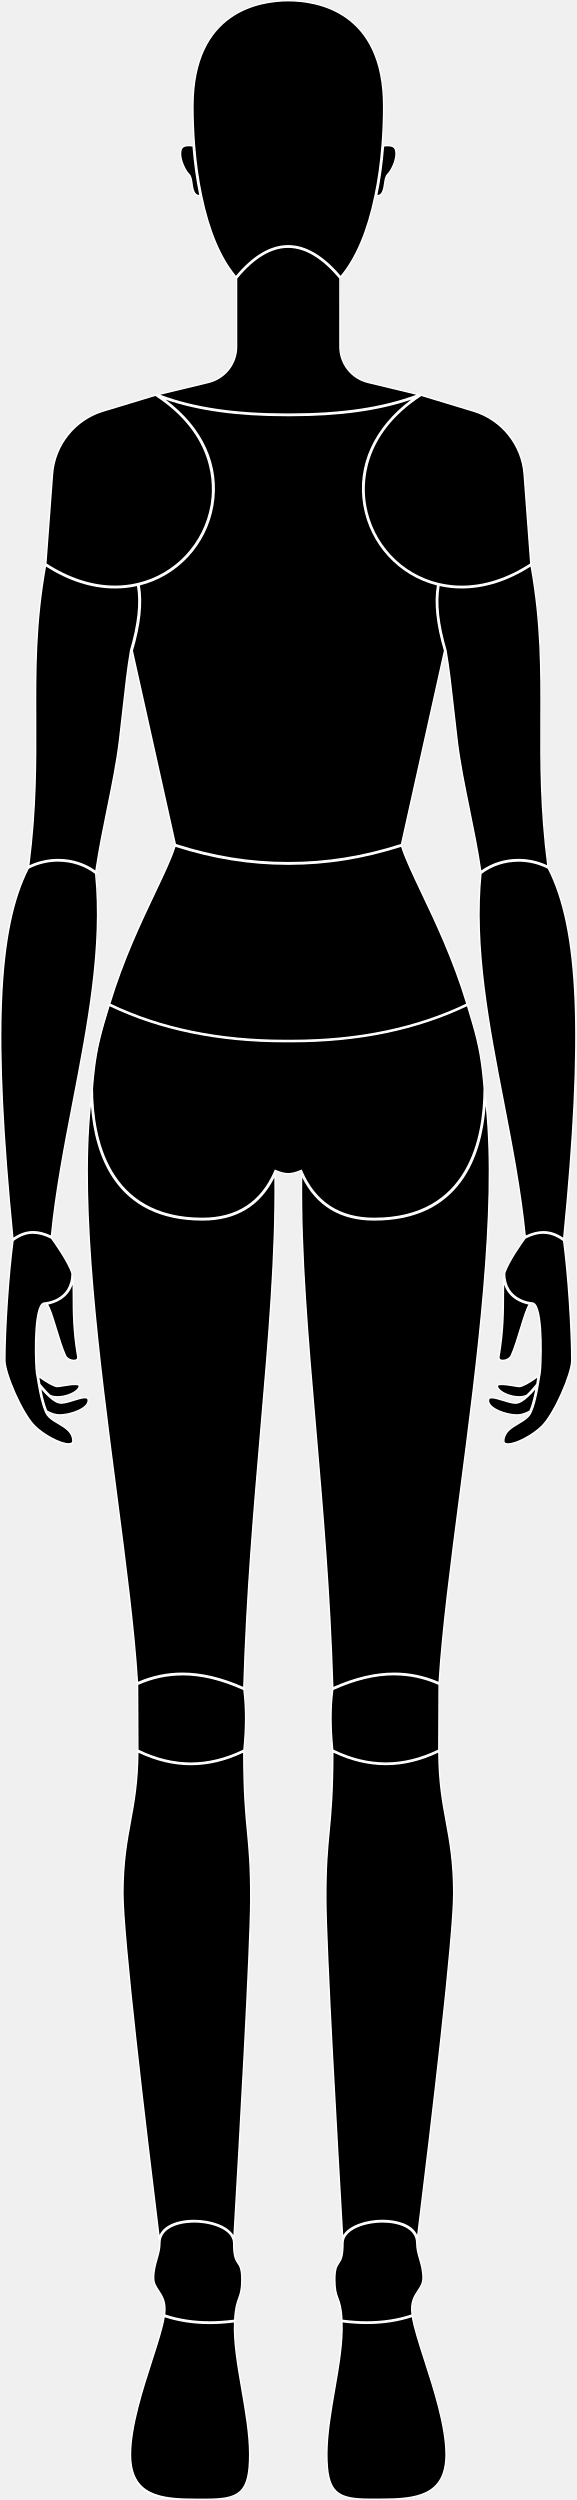
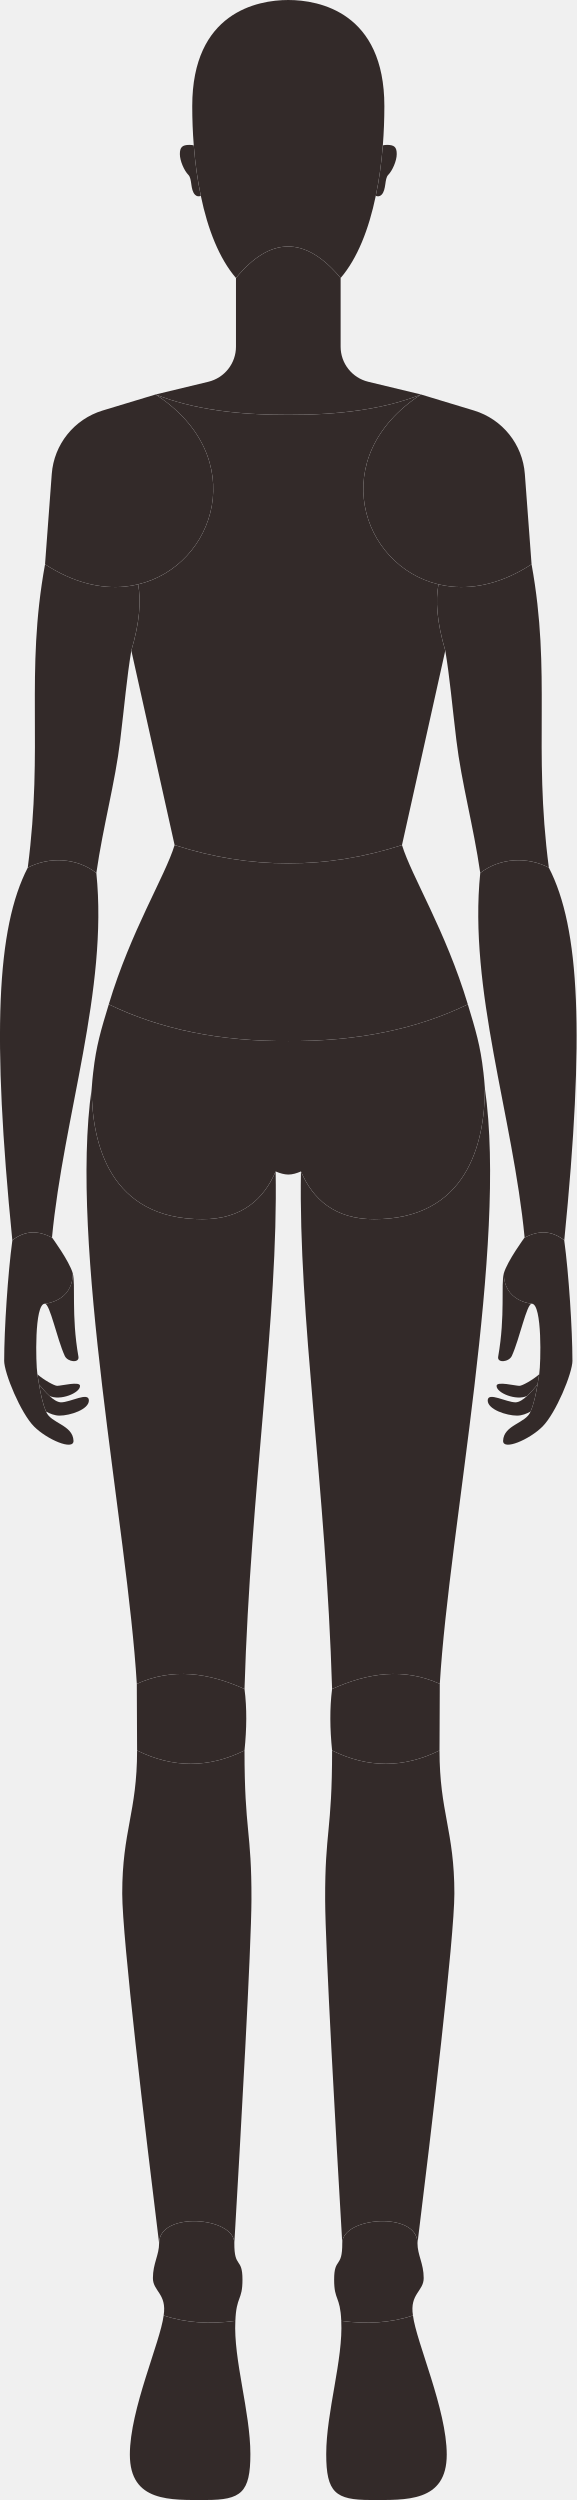
<svg xmlns="http://www.w3.org/2000/svg" id="Female_Front" data-name="Female Front" viewBox="0 0 102.05 442.42">
-   <defs>
-     <style>
-       .cls-1 {
-         fill: #fff;
-       }
-     </style>
-   </defs>
-   <g id="Bodymap_Female_Back" data-name="Bodymap Female Back">
+   <g id="Bodymap_Female_Back" data-name="Bodymap Female Back" fill="rgba(51, 42, 41, 1)">
    <g id="Leg_L" data-name="Leg L">
      <g id="Foot">
-         <path d="M34.68,442.3c-6.1,0-11.57-.6-11.57-7.91,0-4.98,2.12-11.54,3.82-16.81,1.01-3.14,1.89-5.86,2.14-7.65,2.46.82,5.17,1.24,8.05,1.24,1.42,0,2.9-.1,4.4-.3-.16,3.54.55,7.64,1.3,11.97.67,3.88,1.37,7.9,1.37,11.46,0,6.95-1.74,8-7.74,8h-1.78Z" />
-         <path class="cls-1" d="M29.17,410.09c2.44.8,5.11,1.2,7.95,1.2,1.38,0,2.81-.1,4.27-.28-.14,3.52.56,7.57,1.3,11.85.67,3.88,1.36,7.89,1.37,11.44,0,6.84-1.71,7.87-7.61,7.87h-.88s-.9,0-.9,0c-6.26,0-11.45-.59-11.45-7.78,0-4.96,2.11-11.51,3.81-16.77.99-3.06,1.85-5.73,2.12-7.52M28.96,409.76c-.58,4.71-5.98,16.62-5.98,24.63s5.96,8.03,11.7,8.03c.6,0,1.19,0,1.77,0,6.21,0,7.86-1.29,7.86-8.12,0-7.49-3.02-16.77-2.66-23.58-1.53.21-3.04.32-4.53.32-2.84,0-5.58-.4-8.16-1.28h0Z" />
+         <path d="M44.31,434.3c0,6.83-1.65,8.12-7.86,8.12s-13.47.44-13.47-8.03c0-8.01,5.4-19.92,5.98-24.63,3.93,1.34,8.26,1.57,12.69.96-.36,6.81,2.65,16.09,2.66,23.58Z" />
      </g>
      <g id="Ankle">
-         <path d="M37.12,410.92c-2.87,0-5.57-.42-8.02-1.24.32-2.23-.41-3.33-1.06-4.31-.46-.7-.87-1.3-.86-2.23,0-1.34.3-2.37.59-3.37.26-.92.51-1.78.51-2.81,0-2.77,3.26-3.76,6.05-3.76,3.45,0,7.01,1.41,7.01,3.76-.01,2.39.38,2.98.77,3.55.35.51.67,1,.67,2.92,0,1.82-.25,2.5-.54,3.3-.29.79-.62,1.68-.71,3.88-1.51.2-2.99.31-4.41.31Z" />
-         <path class="cls-1" d="M34.34,393.33h0c3.39,0,6.89,1.36,6.89,3.63-.01,2.43.39,3.04.79,3.62.34.5.65.97.65,2.85,0,1.8-.25,2.47-.53,3.25-.29.78-.61,1.67-.72,3.82-1.46.19-2.91.29-4.29.29-2.82,0-5.47-.4-7.88-1.2.29-2.21-.44-3.31-1.09-4.29-.45-.68-.84-1.27-.84-2.16,0-1.32.3-2.35.58-3.34.27-.93.52-1.8.52-2.84,0-2.68,3.19-3.63,5.92-3.63M34.33,393.08c-3.16,0-6.17,1.19-6.17,3.88,0,2.12-1.1,3.6-1.1,6.18-.02,2.33,2.51,2.78,1.9,6.62,2.57.88,5.32,1.28,8.16,1.28,1.49,0,3.01-.11,4.53-.32.18-4.46,1.26-3.55,1.26-7.29,0-4.05-1.47-1.9-1.44-6.47,0-2.44-3.66-3.88-7.14-3.88h0Z" />
+         <path d="M42.91,403.43c0,3.74-1.08,2.83-1.26,7.29-4.43.61-8.76.38-12.69-.96.61-3.84-1.92-4.29-1.9-6.62,0-2.58,1.1-4.06,1.1-6.18,0-5.67,13.31-4.66,13.31,0-.03,4.57,1.44,2.42,1.44,6.47Z" />
      </g>
      <g id="Calf">
-         <path d="M28.17,396.01c-2.45-19.89-6.41-53.22-6.41-60.92,0-5.57.67-9.22,1.32-12.75.64-3.46,1.29-7.03,1.31-12.37,3.11,1.51,6.27,2.28,9.38,2.28s6.27-.77,9.38-2.28c0,7.28.34,10.76.66,14.14.3,3.17.59,6.17.57,12.06-.03,8.76-2.05,44.01-2.97,59.82-.8-1.93-3.98-3.05-7.07-3.05-2.57,0-5.52.82-6.17,3.06Z" />
-         <path class="cls-1" d="M24.51,310.18c3.07,1.46,6.19,2.21,9.26,2.21s6.18-.74,9.25-2.21c.01,7.15.34,10.61.66,13.95.3,3.17.59,6.16.57,12.05-.03,8.68-2.01,43.35-2.95,59.36-1.08-1.72-4.06-2.71-6.97-2.71-1.71,0-3.27.34-4.39.96-.81.45-1.38,1.03-1.71,1.73-2.45-19.94-6.35-52.79-6.35-60.42,0-5.56.67-9.2,1.32-12.73.63-3.42,1.28-6.95,1.31-12.19M43.27,309.78c-3.17,1.57-6.33,2.36-9.5,2.36s-6.34-.79-9.51-2.36c0,10.92-2.63,14.21-2.63,25.32,0,7.81,4.1,42.22,6.53,61.91v-.05c0-2.7,3.01-3.88,6.17-3.88,3.48,0,7.14,1.44,7.14,3.88,1.13-19.19,3-52.27,3.03-60.78.04-12.19-1.23-12.05-1.23-26.4h0Z" />
+         <path d="M44.5,336.18c-.03,8.51-1.9,41.59-3.03,60.78,0-4.66-13.31-5.67-13.31,0v.05c-2.43-19.69-6.53-54.1-6.53-61.91,0-11.11,2.63-14.4,2.63-25.32,6.34,3.14,12.68,3.14,19.01,0,0,14.35,1.27,14.21,1.23,26.4Z" />
      </g>
      <g id="Popliteal">
-         <path d="M33.77,312.01c-3.11,0-6.27-.78-9.38-2.31,0-2.2-.01-4.56-.03-6.87,0-1.64-.02-3.25-.02-4.76,2.53-1.14,5.19-1.71,7.93-1.71,3.42,0,6.98.86,10.89,2.62.41,3.17.4,6.68,0,10.71-3.11,1.53-6.27,2.31-9.38,2.31Z" />
-         <path class="cls-1" d="M32.27,296.49h0c3.38,0,6.91.85,10.78,2.59.39,3.13.39,6.59,0,10.55-3.08,1.5-6.19,2.27-9.27,2.27s-6.18-.76-9.26-2.26c0-2.19-.01-4.53-.03-6.82,0-1.6-.02-3.18-.02-4.65,2.49-1.11,5.11-1.67,7.8-1.67M32.27,296.24c-2.69,0-5.37.54-8.05,1.75.01,3.67.05,7.98.05,11.79,3.17,1.57,6.34,2.35,9.51,2.35s6.34-.79,9.5-2.35c.39-3.83.44-7.48,0-10.88-3.66-1.66-7.33-2.67-11.01-2.66h0Z" />
+         <path d="M43.27,309.78c-6.33,3.14-12.67,3.14-19.01,0,0-3.81-.04-8.12-.05-11.79,6.34-2.88,12.73-1.96,19.06.91.44,3.4.39,7.05,0,10.88Z" />
      </g>
      <g id="Hamstring">
-         <path d="M43.15,298.71c-3.91-1.75-7.47-2.6-10.89-2.6-2.74,0-5.41.57-7.94,1.69-.57-9.31-2.11-21.1-3.73-33.57-3.15-24.19-6.7-51.52-4.46-69.98.34,8.72,3.56,21.63,19.69,21.63,6.06,0,10.37-2.69,12.83-8.01.21,13.62-1.1,28.78-2.47,44.82-1.25,14.52-2.54,29.53-3.04,46.01Z" />
-         <path class="cls-1" d="M16.1,195.75c.65,8.68,4.39,20.26,19.73,20.26,5.92,0,10.2-2.56,12.72-7.6.17,13.48-1.12,28.45-2.48,44.27-1.24,14.46-2.53,29.42-3.04,45.84-3.85-1.7-7.38-2.53-10.77-2.53-2.7,0-5.33.55-7.82,1.63-.58-9.29-2.1-21.01-3.72-33.4-3.06-23.55-6.51-50.06-4.63-68.47M16.23,192.6c-4.02,27.79,6.3,77.54,7.98,105.39,2.68-1.22,5.36-1.76,8.05-1.75,3.67,0,7.35,1.01,11.01,2.66,1.08-35.75,5.98-65.93,5.51-91.59-2.07,4.84-5.92,8.45-12.95,8.45-16.33,0-19.57-13.3-19.6-23.03v-.13h0Z" />
+         <path d="M43.27,298.9c-6.33-2.87-12.72-3.79-19.06-.91-1.68-27.85-12-77.6-7.98-105.39v.13c.03,9.73,3.27,23.03,19.6,23.03,7.03,0,10.88-3.61,12.95-8.45.47,25.66-4.43,55.84-5.51,91.59Z" />
      </g>
    </g>
    <g id="Leg_R" data-name="Leg R">
      <g id="Foot-2" data-name="Foot">
-         <path d="M65.59,442.29c-5.99,0-7.74-1.05-7.74-8,0-3.56.7-7.58,1.37-11.46.75-4.34,1.46-8.43,1.3-11.97,1.5.2,2.98.3,4.4.3,2.88,0,5.59-.42,8.05-1.24.25,1.79,1.13,4.51,2.14,7.65,1.7,5.27,3.82,11.83,3.82,16.81,0,3.4-1.19,5.62-3.62,6.78-2.19,1.04-5.12,1.13-7.95,1.13h-1.78Z" />
-         <path class="cls-1" d="M72.88,410.09c.28,1.8,1.14,4.46,2.12,7.52,1.7,5.26,3.81,11.82,3.81,16.77,0,7.2-5.18,7.78-11.45,7.78h-.9s-.88,0-.88,0c-5.9,0-7.61-1.03-7.61-7.87,0-3.55.7-7.56,1.37-11.44.74-4.28,1.44-8.33,1.3-11.85,1.46.19,2.89.28,4.27.28,2.84,0,5.52-.4,7.95-1.2M73.08,409.76c-2.57.88-5.32,1.28-8.16,1.28-1.49,0-3.01-.11-4.53-.32.36,6.81-2.65,16.09-2.66,23.58,0,6.83,1.65,8.12,7.86,8.12.58,0,1.18,0,1.77,0,5.74,0,11.7-.36,11.7-8.03s-5.4-19.92-5.98-24.63h0Z" />
+         <path d="M57.73,434.3c0,6.83,1.65,8.12,7.86,8.12s13.47.44,13.47-8.03c0-8.01-5.4-19.92-5.98-24.63-3.93,1.34-8.26,1.57-12.69.96.36,6.81-2.65,16.09-2.66,23.58Z" />
      </g>
      <g id="Ankle-2" data-name="Ankle">
-         <path d="M64.93,410.92c-1.42,0-2.91-.1-4.41-.31-.1-2.21-.42-3.1-.71-3.88-.29-.79-.54-1.48-.54-3.3,0-1.92.33-2.41.67-2.92.38-.57.78-1.15.77-3.55,0-2.35,3.57-3.76,7.01-3.76,2.79,0,6.05.98,6.05,3.76,0,1.02.25,1.89.51,2.81.29,1,.59,2.04.59,3.37,0,.92-.39,1.53-.86,2.23-.65.97-1.38,2.08-1.06,4.31-2.45.82-5.14,1.24-8.02,1.24h0Z" />
-         <path class="cls-1" d="M67.71,393.33c2.73,0,5.92.95,5.92,3.63,0,1.04.25,1.91.52,2.84.29.99.58,2.02.58,3.34,0,.88-.38,1.47-.84,2.16-.65.98-1.39,2.08-1.09,4.29-2.41.8-5.06,1.2-7.88,1.2-1.38,0-2.83-.1-4.29-.29-.1-2.15-.43-3.03-.72-3.82-.29-.78-.53-1.46-.53-3.25,0-1.89.32-2.36.65-2.85.39-.58.8-1.19.79-3.62,0-2.27,3.5-3.63,6.89-3.63M67.71,393.08c-3.48,0-7.14,1.44-7.14,3.88.03,4.57-1.44,2.42-1.44,6.47,0,3.74,1.08,2.83,1.26,7.29,1.53.21,3.04.32,4.53.32,2.84,0,5.58-.4,8.16-1.28-.61-3.84,1.92-4.29,1.9-6.62,0-2.58-1.1-4.06-1.1-6.18,0-2.7-3.01-3.88-6.17-3.88h0Z" />
+         <path d="M59.13,403.43c0,3.74,1.08,2.83,1.26,7.29,4.43.61,8.76.38,12.69-.96-.61-3.84,1.92-4.29,1.9-6.62,0-2.58-1.1-4.06-1.1-6.18,0-5.67-13.31-4.66-13.31,0,.03,4.57-1.44,2.42-1.44,6.47Z" />
      </g>
      <g id="Shin">
-         <path d="M73.88,396.01c-.64-2.24-3.6-3.06-6.17-3.06-3.09,0-6.27,1.12-7.07,3.05-.93-15.81-2.94-51.06-2.97-59.82-.02-5.89.27-8.89.57-12.06.32-3.37.65-6.86.66-14.14,3.11,1.51,6.26,2.28,9.38,2.28s6.27-.77,9.38-2.28c.02,5.34.67,8.91,1.31,12.37.65,3.53,1.32,7.19,1.32,12.75,0,7.7-3.96,41.02-6.41,60.92Z" />
-         <path class="cls-1" d="M77.54,310.18c.03,5.24.68,8.77,1.31,12.19.65,3.53,1.32,7.18,1.32,12.73,0,7.62-3.89,40.45-6.35,60.39-.92-1.94-3.68-2.67-6.11-2.67-2.91,0-5.9.99-6.97,2.71-.94-16.01-2.92-50.68-2.95-59.36-.02-5.89.27-8.88.57-12.05.32-3.35.65-6.8.66-13.95,3.07,1.46,6.18,2.21,9.25,2.21s6.19-.74,9.26-2.21M77.78,309.78c-3.17,1.57-6.34,2.36-9.51,2.36s-6.34-.79-9.5-2.36c0,14.35-1.27,14.21-1.23,26.4.03,8.51,1.9,41.59,3.03,60.78,0-2.44,3.66-3.88,7.14-3.88,3.16,0,6.17,1.19,6.17,3.88v.05c2.43-19.69,6.53-54.1,6.53-61.91,0-11.11-2.63-14.4-2.63-25.32h0Z" />
+         <path d="M57.54,336.18c.03,8.51,1.9,41.59,3.03,60.78,0-4.66,13.31-5.67,13.31,0v.05c2.43-19.69,6.53-54.1,6.53-61.91,0-11.11-2.63-14.4-2.63-25.32-6.34,3.14-12.68,3.14-19.01,0,0,14.35-1.27,14.21-1.23,26.4Z" />
      </g>
      <g id="Popliteal-2" data-name="Popliteal">
-         <path d="M68.28,312.01c-3.11,0-6.27-.78-9.38-2.31-.41-4.03-.41-7.54,0-10.71,3.91-1.77,7.48-2.62,10.89-2.62,2.73,0,5.4.58,7.93,1.71,0,1.51-.01,3.12-.02,4.76-.01,2.31-.03,4.67-.03,6.87-3.12,1.53-6.27,2.31-9.38,2.31Z" />
-         <path class="cls-1" d="M69.78,296.49c2.69,0,5.31.56,7.8,1.67,0,1.48-.01,3.05-.02,4.65-.01,2.29-.03,4.63-.03,6.82-3.08,1.5-6.19,2.26-9.26,2.26s-6.19-.76-9.27-2.27c-.4-3.96-.4-7.41,0-10.55,3.87-1.74,7.4-2.59,10.78-2.59M69.78,296.24c-3.68,0-7.35,1.01-11.01,2.66-.44,3.4-.39,7.05,0,10.88,3.16,1.57,6.33,2.35,9.5,2.35s6.34-.79,9.51-2.35c0-3.81.04-8.12.05-11.79-2.68-1.22-5.36-1.75-8.05-1.75h0Z" />
+         <path d="M58.77,309.78c6.33,3.14,12.67,3.14,19.01,0,0-3.81.04-8.12.05-11.79-6.34-2.88-12.73-1.96-19.06.91-.44,3.4-.39,7.05,0,10.88Z" />
      </g>
      <g id="Hamstring-2" data-name="Hamstring">
-         <path d="M58.89,298.71c-.5-16.49-1.79-31.5-3.04-46.02-1.38-16.03-2.68-31.19-2.47-44.82,2.46,5.31,6.78,8.01,12.83,8.01,16.13,0,19.36-12.91,19.69-21.63,2.24,18.46-1.32,45.79-4.46,69.98-1.62,12.47-3.15,24.25-3.73,33.57-2.53-1.12-5.2-1.69-7.94-1.69-3.42,0-6.98.85-10.89,2.6Z" />
-         <path class="cls-1" d="M85.95,195.75c1.89,18.41-1.56,44.92-4.63,68.47-1.61,12.4-3.14,24.11-3.72,33.4-2.5-1.08-5.13-1.63-7.82-1.63-3.39,0-6.91.83-10.77,2.53-.51-16.42-1.79-31.37-3.04-45.84-1.36-15.82-2.65-30.79-2.48-44.27,2.52,5.04,6.79,7.6,12.72,7.6,15.34,0,19.08-11.59,19.73-20.26M85.81,192.6v.13c-.03,9.73-3.27,23.03-19.6,23.03-7.03,0-10.88-3.61-12.95-8.45-.47,25.66,4.43,55.84,5.51,91.59,3.66-1.66,7.33-2.66,11.01-2.66,2.69,0,5.37.54,8.05,1.75,1.68-27.85,12-77.6,7.98-105.39h0Z" />
+         <path d="M58.77,298.9c6.33-2.87,12.72-3.79,19.06-.91,1.68-27.85,12-77.6,7.98-105.39v.13c-.03,9.73-3.27,23.03-19.6,23.03-7.03,0-10.88-3.61-12.95-8.45-.47,25.66,4.43,55.84,5.51,91.59Z" />
      </g>
    </g>
    <g id="Butt">
-       <path d="M66.21,215.64c-6.14,0-10.46-2.82-12.83-8.37l-.05-.11-.11.05c-.83.35-1.55.53-2.19.54-.64,0-1.36-.19-2.19-.54l-.11-.05-.05.11c-2.38,5.56-6.69,8.37-12.83,8.37-16.88,0-19.45-14.35-19.47-22.91v-.13c.07-1.01.16-1.94.26-2.81.52-4.65,1.35-7.38,2.71-11.88,8.87,4.27,19.31,6.44,31.04,6.44h1.29c11.73,0,22.18-2.17,31.05-6.44,1.36,4.5,2.19,7.23,2.7,11.82.11.93.2,1.86.27,2.88v.12c-.03,8.55-2.59,22.9-19.47,22.9Z" />
-       <path class="cls-1" d="M82.64,178.09c1.34,4.41,2.15,7.12,2.66,11.66v.04s0,0,0,0c0,0,0,0,0,0,.11.96.2,1.88.26,2.79v.13c-.03,8.51-2.57,22.78-19.35,22.78-6.09,0-10.37-2.79-12.72-8.3l-.1-.23-.23.1c-.82.35-1.52.52-2.14.53-.63,0-1.33-.18-2.15-.53l-.23-.1-.1.23c-2.35,5.51-6.63,8.3-12.72,8.3-16.78,0-19.32-14.27-19.35-22.78v-.11c.06-.92.15-1.83.26-2.81h0s0-.06,0-.06c.51-4.53,1.32-7.25,2.66-11.66,8.86,4.24,19.27,6.39,30.97,6.39h.65s.65,0,.65,0c11.69,0,22.11-2.15,30.97-6.39M82.79,177.74c-8.93,4.33-19.29,6.49-31.12,6.49-.22,0-.43,0-.65,0-.22,0-.43,0-.65,0-11.83,0-22.2-2.16-31.12-6.49-1.38,4.55-2.23,7.33-2.75,11.98-.01.02-.01.04-.01.06-.1.87-.19,1.8-.26,2.82v.13c.03,9.73,3.27,23.03,19.6,23.03,7.03,0,10.88-3.61,12.95-8.45.75.32,1.51.54,2.24.55.73,0,1.49-.23,2.24-.55,2.07,4.84,5.92,8.45,12.95,8.45,16.33,0,19.57-13.3,19.6-23.03v-.13c-.07-1.02-.16-1.95-.26-2.82,0-.02,0-.04-.01-.06-.52-4.65-1.37-7.43-2.75-11.98h0Z" />
+       <path d="M85.55,189.78s0-.04-.01-.06c-.52-4.65-1.37-7.43-2.75-11.98-9.09,4.41-19.67,6.57-31.77,6.49-12.1.08-22.68-2.08-31.77-6.49-1.38,4.55-2.23,7.33-2.75,11.98-.01.02-.01.04-.01.06-.1.87-.19,1.8-.26,2.82v.13c.03,9.73,3.27,23.03,19.6,23.03,7.03,0,10.88-3.61,12.95-8.45.75.32,1.51.54,2.24.55.73,0,1.49-.23,2.24-.55,2.07,4.84,5.92,8.45,12.95,8.45,16.33,0,19.57-13.3,19.6-23.03v-.13c-.07-1.02-.16-1.95-.26-2.82Z" />
    </g>
    <g id="Back_Lower" data-name="Back Lower">
-       <path d="M50.38,184.11c-11.71,0-22.13-2.17-30.98-6.44,2.37-7.86,5.5-14.43,8.01-19.71,1.55-3.26,2.89-6.08,3.57-8.25,6.72,2.16,13.25,3.21,19.95,3.21h.18c6.7,0,13.23-1.05,19.95-3.21.68,2.17,2.02,4.99,3.57,8.25,2.51,5.28,5.63,11.84,8.01,19.71-8.84,4.27-19.26,6.43-30.97,6.43h-1.3Z" />
-       <path class="cls-1" d="M70.98,149.87c.69,2.16,2.02,4.94,3.54,8.15,2.5,5.25,5.6,11.77,7.97,19.6-8.8,4.23-19.17,6.38-30.82,6.38h-.65s-.65,0-.65,0c-11.65,0-22.02-2.15-30.82-6.38,2.37-7.82,5.48-14.34,7.97-19.6,1.52-3.2,2.85-5.98,3.54-8.15,6.69,2.14,13.19,3.18,19.86,3.18h.09s.09,0,.09,0c6.67,0,13.17-1.04,19.86-3.18M71.14,149.55c-6.69,2.16-13.31,3.24-20.03,3.24-.03,0-.06,0-.09,0-.03,0-.06,0-.09,0-6.72,0-13.34-1.08-20.03-3.24-1.7,5.56-7.73,15.15-11.65,28.18h0c8.93,4.34,19.29,6.5,31.12,6.5.22,0,.43,0,.65,0,.22,0,.43,0,.65,0,11.83,0,22.2-2.16,31.12-6.49h0c-3.92-13.04-9.95-22.63-11.65-28.19h0Z" />
+       <path d="M71.14,149.55c-6.72,2.17-13.37,3.25-20.12,3.24-6.75.01-13.4-1.07-20.12-3.24-1.7,5.56-7.73,15.15-11.65,28.18h0c9.09,4.42,19.67,6.58,31.77,6.5,12.1.08,22.68-2.08,31.77-6.49h0c-3.92-13.04-9.95-22.63-11.65-28.19Z" />
    </g>
    <g id="Back_Upper" data-name="Back Upper">
-       <path d="M51.02,152.67c-6.78,0-13.3-1.05-20.01-3.21l-7.64-34.35c1.38-4.6,1.79-8.52,1.22-11.6,6.73-1.65,11.84-7.15,13.03-14.04,1.26-7.26-2.05-14.19-9.11-19.15,5.91,2.17,13.16,3.22,22.12,3.22h.77c8.96,0,16.22-1.05,22.13-3.22-7.06,4.96-10.37,11.89-9.11,19.15,1.2,6.89,6.3,12.39,13.03,14.04-.57,3.08-.16,7,1.22,11.66l-7.65,34.29c-6.71,2.16-13.23,3.21-19.92,3.21h-.09Z" />
-       <path class="cls-1" d="M29.29,70.72c5.77,1.98,12.78,2.94,21.35,2.94h.39s.39,0,.39,0c8.57,0,15.58-.96,21.35-2.94-6.61,4.95-9.68,11.7-8.46,18.77,1.2,6.9,6.29,12.41,13.01,14.11-.54,3.07-.12,6.95,1.23,11.54l-7.61,34.22c-6.68,2.14-13.16,3.18-19.81,3.18h-.09s-.09,0-.09,0c-6.65,0-13.14-1.04-19.81-3.18l-7.61-34.22c1.36-4.6,1.77-8.48,1.23-11.54,6.72-1.69,11.81-7.21,13.01-14.11,1.23-7.07-1.84-13.82-8.46-18.77M74.5,69.81c-6.52,2.6-14.39,3.6-23.09,3.6-.13,0-.26,0-.39,0-.13,0-.26,0-.39,0-8.71,0-16.57-1-23.09-3.6,16.93,11.02,10.61,30.34-3.1,33.6.55,2.83.3,6.66-1.2,11.72l7.66,34.42c6.69,2.16,13.31,3.24,20.03,3.24.03,0,.06,0,.09,0,.03,0,.06,0,.09,0,6.72,0,13.34-1.08,20.03-3.24l7.66-34.42c-1.5-5.06-1.75-8.89-1.2-11.72-13.71-3.26-20.03-22.58-3.1-33.6h0Z" />
+       <path d="M77.6,103.41c-13.71-3.26-20.03-22.58-3.1-33.6-6.62,2.64-14.62,3.63-23.48,3.6-8.86.03-16.86-.96-23.48-3.6,16.93,11.02,10.61,30.34-3.1,33.6.55,2.83.3,6.66-1.2,11.72l7.66,34.42c6.72,2.17,13.37,3.25,20.12,3.24,6.75.01,13.4-1.07,20.12-3.24l7.66-34.42c-1.5-5.06-1.75-8.89-1.2-11.72Z" />
    </g>
    <g id="Arm_L" data-name="Arm L">
      <g id="Arm_Lower" data-name="Arm Lower">
-         <path d="M99.76,219.25c-1.18-.86-2.36-1.28-3.6-1.28-1,0-2.06.28-3.21.84-.77-7.88-2.34-16.02-3.86-23.89-2.61-13.49-5.3-27.44-3.98-40.42,1.79-1.35,4.16-2.14,6.62-2.14,1.87,0,3.72.45,5.34,1.3,5.45,10.61,6.25,29.63,2.68,65.59Z" />
-         <path class="cls-1" d="M91.73,152.49h0c1.82,0,3.63.43,5.21,1.25,5.45,10.63,6.24,29.58,2.71,65.29-1.14-.79-2.29-1.17-3.49-1.17-.98,0-2,.26-3.11.78-.77-7.83-2.33-15.91-3.84-23.72-2.6-13.45-5.28-27.35-3.98-40.28,1.8-1.38,4.11-2.14,6.5-2.14M91.73,152.24c-2.39,0-4.79.73-6.74,2.25-2.11,20.62,5.8,43.06,7.85,64.52,1.14-.58,2.23-.91,3.32-.91,1.22,0,2.44.42,3.7,1.38,3.6-36.23,2.79-55.24-2.73-65.93-1.65-.87-3.52-1.31-5.4-1.31h0Z" />
+         <path d="M99.86,219.48c-2.38-1.82-4.61-1.7-7.02-.47-2.05-21.46-9.96-43.9-7.85-64.52,3.48-2.72,8.38-2.91,12.14-.94,5.52,10.69,6.33,29.7,2.73,65.93Z" />
      </g>
      <g id="Hand">
-         <g>
-           <path d="M91.5,250.4c-1.78,0-5.07-1.05-5.07-2.56,0-.36.18-.51.59-.51.49,0,1.2.22,1.96.45.81.25,1.64.51,2.28.51.61-.03,1.32-.42,2.11-1.17.17-.15.34-.31.5-.48l.12-.12c.08-.09.16-.17.24-.26l.07-.08c.06-.06.11-.12.16-.19.16-.18.32-.36.47-.54-.05.26-.1.52-.15.78-.04.24-.1.48-.15.72l-.06.26-.12.48c-.07.31-.16.62-.25.9-.04.15-.09.29-.14.42-.09.27-.19.52-.29.74-.79.41-1.58.65-2.28.65Z" />
-           <path class="cls-1" d="M94.72,245.89c-.02.11-.04.21-.06.32-.04.23-.1.47-.15.7l-.06.26-.12.49c-.08.34-.18.67-.25.9-.04.14-.09.28-.14.42-.07.21-.15.42-.25.65-.8.43-1.54.65-2.19.65-1.91,0-4.94-1.11-4.94-2.43,0-.25.07-.38.47-.38.47,0,1.21.23,1.92.45.82.25,1.66.52,2.32.52h0c.64-.03,1.37-.44,2.17-1.2.18-.16.35-.32.52-.5l.12-.12c.08-.09.16-.17.24-.26l.07-.08c.06-.06.11-.12.15-.18.06-.06.11-.13.17-.19M95.13,245.01c-.23.27-.48.58-.77.9-.07.09-.15.17-.23.26-.11.13-.23.25-.35.38-.16.17-.33.33-.5.48-.65.62-1.37,1.11-2.02,1.14-1.19,0-3.17-.96-4.23-.96-.44,0-.72.17-.72.63,0,1.6,3.35,2.68,5.19,2.68.87,0,1.72-.35,2.39-.72.1-.23.2-.48.29-.75.05-.14.1-.28.14-.43.09-.29.18-.6.25-.91.04-.16.08-.32.12-.48.07-.32.15-.65.21-.98.08-.42.16-.84.23-1.24h0Z" />
-         </g>
-         <g>
-           <path d="M91.84,247.2c-1.28,0-2.82-.56-3.51-1.28-.22-.23-.33-.46-.32-.66,0-.23.48-.26.76-.26.61,0,1.44.13,2.11.24.47.08.84.14,1.04.14.53,0,2.2-.94,3.32-1.85l-.14.84c-.02.14-.04.28-.07.43l-.03.21-.19.2c-.17.2-.35.42-.55.64-.05.07-.1.12-.15.18l-.08.08c-.07.09-.15.17-.23.25l-.12.13-.19.19c-.1.1-.2.19-.3.28-.35.17-.82.26-1.36.26Z" />
-           <path class="cls-1" d="M95.07,243.82c-.03.17-.06.35-.09.53-.02.14-.04.27-.07.43v.1s-.02.03-.02.03l-.17.2c-.17.2-.35.42-.56.66-.04.06-.09.11-.14.16l-.08.09c-.07.08-.15.16-.22.24l-.11.11c-.07.07-.14.13-.2.2-.09.09-.17.17-.26.25-.36.17-.8.25-1.3.25-1.25,0-2.75-.54-3.42-1.24-.14-.14-.3-.36-.29-.58,0-.03.11-.13.64-.13.6,0,1.42.13,2.09.24.48.08.85.14,1.06.14.51,0,2.02-.83,3.15-1.68M95.42,243.21c-1.14,1-3.01,2.04-3.5,2.04s-2.11-.38-3.15-.38c-.52,0-.89.09-.89.38-.04.97,2.11,2.07,3.96,2.07.52,0,1.02-.09,1.44-.29.17-.15.33-.32.5-.48.12-.13.24-.25.35-.38.08-.09.16-.17.23-.26.29-.32.54-.63.77-.9.01-.07.02-.13.03-.2.03-.15.05-.29.07-.43.07-.41.13-.81.19-1.17h0Z" />
-         </g>
+         <path d="M95.13,245.01c-.07.4-.15.82-.23,1.24-.06.33-.14.66-.21.98-.04.16-.08.32-.12.48-.07.31-.16.62-.25.91-.04.15-.09.29-.14.43-.09.27-.19.52-.29.75-.67.37-1.52.72-2.39.72-1.84,0-5.19-1.08-5.19-2.68s3.26.33,4.95.33c.65-.03,1.37-.52,2.02-1.14.17-.15.34-.31.5-.48.12-.13.24-.25.35-.38.08-.09.16-.17.23-.26.29-.32.54-.63.77-.9Z" />
+         <path d="M95.42,243.21c-.06.36-.12.76-.19,1.17-.02.14-.04.28-.07.43-.01.07-.02.13-.03.2-.23.27-.48.58-.77.9-.07.09-.15.17-.23.26-.11.13-.23.25-.35.38-.17.16-.33.33-.5.48-1.9.92-5.45-.53-5.4-1.78,0-.85,3.33,0,4.04,0,.49,0,2.36-1.04,3.5-2.04Z" />
        <g id="Thumb">
-           <path d="M88.97,240.76c-.27,0-.48-.08-.6-.21-.09-.11-.12-.25-.09-.44.78-4.45.79-8.2.79-10.94,0-1.11,0-2.03.05-2.74.54,3.37,3.58,4.18,4.62,4.36-.47.52-.94,2.04-1.65,4.35-.52,1.72-1.06,3.49-1.64,4.76-.25.56-.96.86-1.5.86Z" />
-           <path class="cls-1" d="M89.22,227.32c.83,2.55,3.21,3.32,4.31,3.55-.41.61-.84,1.93-1.54,4.23-.52,1.71-1.06,3.49-1.63,4.74-.22.49-.88.79-1.38.79-.23,0-.41-.06-.5-.17-.07-.08-.09-.19-.06-.33.78-4.46.79-8.22.79-10.96,0-.68,0-1.3.02-1.85M89.17,225.34c-.55,1.88.28,7.41-1.01,14.75-.1.55.3.79.81.79.6,0,1.34-.34,1.61-.93,1.39-3.05,2.62-9.24,3.53-9.24,0,0-4.94-.34-4.94-5.37h0Z" />
+           <path d="M94.11,230.71c-.91,0-2.14,6.19-3.53,9.24-.5,1.1-2.63,1.33-2.42.14,1.29-7.34.46-12.87,1.01-14.75,0,5.03,4.94,5.37,4.94,5.37Z" />
        </g>
        <g id="Hand-2" data-name="Hand">
-           <path d="M89.9,255.54c-.75,0-.75-.41-.75-.55.05-1.56,1.33-2.31,2.56-3.05,1-.59,1.93-1.15,2.29-2.1.1-.23.2-.48.29-.75.05-.14.1-.28.14-.44.09-.29.18-.6.25-.92l.12-.48.06-.26c.05-.24.11-.48.15-.73.08-.42.16-.84.23-1.24l.03-.2c.03-.15.05-.29.07-.43,0,0,.21-1.3.22-1.34.2-1.27.56-10.47-.91-12.18-.17-.19-.35-.29-.56-.29-.19-.01-4.81-.39-4.81-5.25.61-2.11,3.62-6.21,3.65-6.26,1.14-.57,2.21-.86,3.22-.86,1.24,0,2.43.44,3.62,1.36.72,5.56,1.4,15.5,1.4,21.17,0,2.3-3.04,9.39-5.26,11.61-1.63,1.63-4.56,3.18-6.02,3.18Z" />
-           <path class="cls-1" d="M96.16,218.1v.25c1.19,0,2.32.42,3.47,1.27.77,5.66,1.43,15.49,1.43,21.13,0,2.28-3.02,9.32-5.23,11.52-1.62,1.62-4.5,3.14-5.93,3.14-.62,0-.62-.29-.62-.42.05-1.49,1.24-2.2,2.5-2.95.97-.58,1.97-1.17,2.34-2.15.12-.27.22-.52.3-.77.05-.15.1-.29.14-.44.07-.23.18-.58.25-.92l.12-.49.06-.27c.05-.24.11-.48.15-.72.08-.42.16-.84.23-1.25v-.1s.03-.09.03-.09c.03-.15.05-.3.07-.44.04-.23.08-.47.11-.69l.07-.4.03-.03v-.1s0-.09.02-.13c.2-1.27.55-10.54-.93-12.27-.19-.22-.41-.33-.63-.33,0,0,0,0,0,0-.19-.01-4.68-.39-4.71-5.09.59-2.01,3.25-5.71,3.59-6.17,1.15-.58,2.18-.86,3.15-.86v-.25M96.16,218.1c-1.09,0-2.19.33-3.32.91,0,0-3.04,4.14-3.67,6.33,0,5.03,4.94,5.37,4.94,5.37,1.9,0,1.59,10.7,1.34,12.32-.01.05-.02.11-.02.17h0c-.06.37-.12.77-.19,1.18-.02.14-.04.28-.07.43-.01.07-.02.13-.03.2-.07.4-.15.82-.23,1.24-.06.33-.14.66-.21.98-.04.16-.08.32-.12.48-.07.31-.16.62-.25.91-.04.15-.09.29-.14.43-.09.27-.19.52-.29.75-.79,2.1-4.76,2.32-4.86,5.19,0,.47.34.68.87.68,1.46,0,4.4-1.51,6.11-3.22,2.33-2.33,5.3-9.42,5.3-11.7,0-5.38-.65-15.42-1.45-21.27-1.26-.96-2.48-1.38-3.7-1.38h0Z" />
+           <path d="M101.31,240.75c0,2.28-2.97,9.37-5.3,11.7s-6.98,4.3-6.98,2.54c.1-2.87,4.07-3.09,4.86-5.19.1-.23.2-.48.29-.75.05-.14.1-.28.14-.43.09-.29.18-.6.25-.91.04-.16.08-.32.12-.48.07-.32.15-.65.21-.98.08-.42.16-.84.23-1.24.01-.07.02-.13.03-.2.03-.15.05-.29.07-.43.07-.41.13-.81.19-1.17h0c0-.07.01-.13.02-.18.25-1.62.56-12.32-1.34-12.32,0,0-4.94-.34-4.94-5.37.63-2.19,3.67-6.33,3.67-6.33,2.41-1.23,4.64-1.35,7.02.47.8,5.85,1.45,15.89,1.45,21.27Z" />
        </g>
      </g>
      <g id="Arm_Upper" data-name="Arm Upper">
-         <path d="M85.09,154.26c-.57-3.87-1.32-7.57-2.05-11.16-.85-4.19-1.66-8.14-2.14-12.15-.25-2.06-.46-3.97-.66-5.77-.41-3.69-.76-6.88-1.3-10.08-1.37-4.63-1.78-8.51-1.22-11.55.71.17,1.44.29,2.17.36.6.06,1.22.09,1.83.09,4.08,0,8.21-1.33,12.28-3.95,1.83,10.15,1.79,18.45,1.76,27.23-.03,7.85-.06,15.97,1.24,26.03-1.61-.8-3.42-1.22-5.25-1.22-2.44,0-4.79.76-6.65,2.15Z" />
-         <path class="cls-1" d="M93.89,100.27c1.79,10.06,1.76,18.3,1.72,27.03-.03,7.8-.06,15.86,1.21,25.82-1.57-.74-3.32-1.13-5.09-1.13-2.39,0-4.7.73-6.55,2.05-.56-3.79-1.31-7.43-2.03-10.96-.85-4.18-1.66-8.13-2.14-12.14-.25-2.07-.46-3.97-.66-5.78-.41-3.69-.76-6.88-1.31-10.1-1.34-4.53-1.76-8.35-1.24-11.35.67.15,1.36.26,2.06.34.61.06,1.23.09,1.84.09,4.05,0,8.15-1.3,12.19-3.87M94.07,99.86c-4.33,2.82-8.54,4.03-12.37,4.03-.62,0-1.22-.03-1.82-.09-.78-.08-1.54-.21-2.28-.39-.55,2.83-.3,6.66,1.2,11.72.8,4.76,1.2,9.58,1.96,15.84.91,7.58,3.02,15.14,4.23,23.52,1.95-1.52,4.35-2.25,6.74-2.25,1.88,0,3.75.45,5.4,1.31-2.81-21.5.47-34.26-3.06-53.69h0Z" />
+         <path d="M78.8,115.13c.8,4.76,1.2,9.58,1.96,15.84.91,7.58,3.02,15.14,4.23,23.52,3.48-2.72,8.38-2.91,12.14-.94-2.81-21.5.47-34.26-3.06-53.69-5.03,3.28-9.9,4.38-14.19,3.94-.78-.08-1.54-.21-2.28-.39-.55,2.83-.3,6.66,1.2,11.72Z" />
      </g>
      <g id="Shoulder">
-         <path d="M81.7,103.77c-.6,0-1.21-.03-1.81-.09-.77-.08-1.53-.21-2.26-.39-6.69-1.59-11.77-7.03-12.96-13.86-1.29-7.45,2.3-14.54,9.85-19.48l9.32,2.82c4.95,1.5,8.53,5.97,8.91,11.12.07.9,1.08,14.64,1.18,15.91-4.06,2.64-8.18,3.97-12.24,3.97,0,0,0,0,0,0Z" />
-         <path class="cls-1" d="M74.54,70.08l9.27,2.81c4.9,1.49,8.44,5.91,8.82,11.01.06.88,1.05,14.17,1.18,15.83-4.02,2.6-8.09,3.91-12.11,3.91-.6,0-1.2-.03-1.79-.09-.76-.08-1.52-.21-2.25-.38-6.64-1.58-11.69-6.98-12.86-13.76-.61-3.5-.86-12.36,9.75-19.32M74.5,69.81c-16.93,11.02-10.61,30.34,3.1,33.6.74.18,1.5.31,2.28.39.6.06,1.2.09,1.82.09,3.83,0,8.04-1.21,12.37-4.03-.05-.58-1.11-14.88-1.19-15.98-.39-5.24-3.97-9.7-9-11.23l-9.38-2.84h0Z" />
+         <path d="M77.6,103.41c.74.18,1.5.31,2.28.39,4.29.44,9.16-.66,14.19-3.94-.05-.58-1.11-14.88-1.19-15.98-.39-5.24-3.97-9.7-9-11.23l-9.38-2.84c-16.93,11.02-10.61,30.34,3.1,33.6Z" />
      </g>
    </g>
    <g id="Arm_R" data-name="Arm R">
      <g id="Hand-3" data-name="Hand">
-         <g>
-           <path d="M10.54,250.4c-.7,0-1.48-.24-2.33-.7-.04-.17-.14-.41-.23-.68-.05-.14-.1-.28-.14-.42-.09-.29-.18-.6-.25-.91l-.12-.48-.06-.25c-.05-.24-.11-.48-.15-.72-.05-.26-.1-.52-.15-.78.15.17.3.36.47.54.04.06.1.12.16.18l.07.08c.07.09.15.17.24.26l.12.12c.16.17.34.34.51.49.78.75,1.49,1.14,2.1,1.17h0c.64,0,1.47-.26,2.28-.51.75-.23,1.46-.45,1.96-.45.42,0,.59.15.59.51,0,1.5-3.29,2.56-5.06,2.56Z" />
-           <path class="cls-1" d="M7.33,245.89c.05.06.1.12.16.18.05.07.11.13.17.19l.07.08c.08.09.16.18.24.27l.12.12c.17.18.34.34.51.49.81.77,1.54,1.18,2.19,1.21.65,0,1.5-.26,2.31-.52.71-.22,1.44-.45,1.92-.45.39,0,.47.14.47.38,0,1.32-3.03,2.43-4.94,2.43-.66,0-1.4-.22-2.19-.65-.1-.23-.18-.44-.25-.66-.05-.13-.1-.27-.14-.42-.07-.22-.17-.56-.25-.9l-.12-.47-.06-.27c-.05-.23-.11-.47-.15-.7-.02-.11-.04-.21-.06-.32M6.91,245.01c.07.4.15.82.23,1.24.06.33.14.66.21.98.04.16.08.32.12.48.07.31.16.62.25.91.04.15.09.29.14.43.09.27.19.52.29.75.67.37,1.52.72,2.39.72,1.84,0,5.19-1.08,5.19-2.68,0-.47-.28-.63-.72-.63-1.06,0-3.04.96-4.23.96-.65-.03-1.37-.52-2.02-1.14-.17-.15-.34-.31-.5-.48-.12-.13-.24-.25-.35-.38-.08-.09-.16-.17-.23-.26-.29-.32-.54-.63-.77-.9h0Z" />
-         </g>
-         <g>
-           <path d="M10.21,247.2c-.54,0-1.01-.09-1.39-.28-.07-.07-.47-.46-.47-.46l-.11-.12c-.08-.08-.16-.16-.23-.25l-.08-.08c-.05-.06-.1-.11-.15-.17-.21-.23-.39-.44-.55-.64l-.22-.26v-.04s0-.1,0-.1c-.03-.15-.05-.28-.07-.42l-.14-.84c1.12.91,2.8,1.85,3.32,1.85.2,0,.57-.06,1.04-.14.67-.11,1.5-.24,2.11-.24.29,0,.76.03.76.25,0,.21-.1.44-.32.67-.69.72-2.23,1.28-3.51,1.28Z" />
-           <path class="cls-1" d="M6.97,243.82c1.13.86,2.64,1.68,3.15,1.68.21,0,.59-.06,1.06-.14.66-.11,1.49-.24,2.09-.24.53,0,.64.1.64.14,0,.21-.15.43-.29.57-.67.7-2.17,1.24-3.42,1.24-.51,0-.94-.08-1.3-.25-.09-.08-.18-.17-.26-.25-.07-.07-.14-.13-.19-.19l-.12-.13c-.08-.08-.15-.16-.23-.25l-.08-.09c-.05-.05-.1-.1-.15-.17-.2-.22-.38-.44-.55-.64l-.17-.2v-.03s-.02-.11-.02-.11c-.03-.15-.05-.28-.07-.42-.03-.18-.06-.35-.09-.52M6.62,243.21c.06.36.12.76.19,1.17.02.14.04.28.07.43.01.07.02.13.03.2.23.27.48.58.77.9.07.09.15.17.23.26.11.13.23.25.35.38.17.16.33.33.5.48.42.2.92.29,1.44.29,1.85,0,4-1.1,3.96-2.07,0-.28-.37-.38-.89-.38-1.04,0-2.68.38-3.15.38s-2.36-1.04-3.5-2.04h0Z" />
-         </g>
+         <path d="M6.91,245.01c.07.4.15.82.23,1.24.06.33.14.66.21.98.04.16.08.32.12.48.07.31.16.62.25.91.04.15.09.29.14.43.09.27.19.52.29.75.67.37,1.52.72,2.39.72,1.84,0,5.19-1.08,5.19-2.68s-3.26.33-4.95.33c-.65-.03-1.37-.52-2.02-1.14-.17-.15-.34-.31-.5-.48-.12-.13-.24-.25-.35-.38-.08-.09-.16-.17-.23-.26-.29-.32-.54-.63-.77-.9Z" />
+         <path d="M6.62,243.21c.06.36.12.76.19,1.17.02.14.04.28.07.43.01.07.02.13.03.2.23.27.48.58.77.9.07.09.15.17.23.26.11.13.23.25.35.38.17.16.33.33.5.48,1.9.92,5.45-.53,5.4-1.78,0-.85-3.33,0-4.04,0-.49,0-2.36-1.04-3.5-2.04Z" />
        <g id="Thumb-2" data-name="Thumb">
-           <path d="M13.07,240.76c-.54,0-1.24-.3-1.5-.86-.58-1.26-1.12-3.04-1.64-4.76-.7-2.32-1.18-3.83-1.65-4.35,1.04-.18,4.08-.99,4.62-4.36.05.71.05,1.63.05,2.74,0,2.74,0,6.49.79,10.94.03.18,0,.33-.09.44-.12.14-.33.21-.6.21h0Z" />
-           <path class="cls-1" d="M12.83,227.32c.01.55.01,1.17.02,1.85,0,2.75,0,6.51.79,10.96.03.14,0,.26-.06.33-.09.11-.27.17-.5.17-.5,0-1.16-.29-1.38-.79-.57-1.26-1.11-3.03-1.63-4.74-.7-2.3-1.13-3.63-1.54-4.23,1.1-.23,3.48-1,4.31-3.55M12.87,225.34c0,5.03-4.94,5.37-4.94,5.37.91,0,2.14,6.19,3.53,9.24.27.59,1.02.93,1.61.93.51,0,.91-.25.81-.79-1.29-7.34-.46-12.87-1.01-14.75h0Z" />
+           <path d="M7.93,230.71c.91,0,2.14,6.19,3.53,9.24.5,1.1,2.63,1.33,2.42.14-1.29-7.34-.46-12.87-1.01-14.75,0,5.03-4.94,5.37-4.94,5.37Z" />
        </g>
        <g id="Hand-4" data-name="Hand">
-           <path d="M12.14,255.54c-1.46,0-4.39-1.54-6.02-3.18-2.22-2.22-5.26-9.31-5.26-11.61,0-5.68.68-15.61,1.45-21.25,1.15-.83,2.33-1.27,3.58-1.27,1.01,0,2.08.29,3.26.9-.01,0,2.99,4.11,3.61,6.25,0,4.82-4.63,5.2-4.83,5.21h0c-.2,0-.38.1-.55.29-1.47,1.71-1.1,10.91-.91,12.17,0,.05.02.1.02.15v.05l.05.05.05.43.11.67c.02.14.04.28.07.43l.03.2c.07.4.15.82.23,1.24.04.24.1.49.15.73l.18.74c.07.31.16.62.25.92.04.15.09.29.14.43.09.27.19.52.29.76.35.94,1.29,1.5,2.29,2.09,1.23.73,2.51,1.49,2.56,3.05,0,.18-.06.32-.18.41-.12.09-.31.14-.56.14h0Z" />
-           <path class="cls-1" d="M5.88,218.35c.98,0,2.01.28,3.15.86.34.46,2.99,4.16,3.59,6.17-.02,4.7-4.52,5.07-4.69,5.08-.24,0-.46.11-.65.33-1.49,1.74-1.13,11-.93,12.28,0,.04.02.08.02.12v.11s.03.02.03.02l.07.4c.04.22.07.45.11.68.02.14.04.29.07.43l.02.1.02.1c.07.4.15.82.23,1.24.04.24.1.48.15.72l.06.28.12.47c.08.35.18.7.25.92.04.16.09.3.14.44.08.25.18.5.29.76.37.99,1.37,1.59,2.34,2.16,1.26.75,2.45,1.46,2.5,2.94,0,.14,0,.43-.62.43-1.43,0-4.32-1.53-5.93-3.14-2.21-2.21-5.23-9.24-5.23-11.52,0-5.64.67-15.48,1.43-21.13,1.14-.85,2.28-1.27,3.47-1.27M5.88,218.1c-1.22,0-2.44.42-3.7,1.38-.8,5.85-1.45,15.89-1.45,21.27,0,2.28,2.97,9.37,5.3,11.7,1.7,1.7,4.65,3.22,6.11,3.22.54,0,.87-.2.87-.68-.1-2.87-4.07-3.09-4.86-5.19-.1-.23-.2-.48-.29-.75-.05-.14-.1-.28-.14-.43-.09-.29-.18-.6-.25-.91-.04-.16-.08-.32-.12-.48-.07-.32-.15-.65-.21-.98-.08-.42-.16-.84-.23-1.24-.01-.07-.02-.13-.03-.2-.03-.15-.05-.29-.07-.43-.07-.41-.13-.81-.19-1.17h0c0-.07-.01-.13-.02-.18-.25-1.62-.56-12.32,1.34-12.32,0,0,4.94-.34,4.94-5.37-.63-2.19-3.67-6.33-3.67-6.33-1.14-.58-2.23-.91-3.32-.91h0Z" />
+           <path d="M.73,240.75c0,2.28,2.97,9.37,5.3,11.7s6.98,4.3,6.98,2.54c-.1-2.87-4.07-3.09-4.86-5.19-.1-.23-.2-.48-.29-.75-.05-.14-.1-.28-.14-.43-.09-.29-.18-.6-.25-.91-.04-.16-.08-.32-.12-.48-.07-.32-.15-.65-.21-.98-.08-.42-.16-.84-.23-1.24-.01-.07-.02-.13-.03-.2-.03-.15-.05-.29-.07-.43-.07-.41-.13-.81-.19-1.17h0c0-.07-.01-.13-.02-.18-.25-1.62-.56-12.32,1.34-12.32,0,0,4.94-.34,4.94-5.37-.63-2.19-3.67-6.33-3.67-6.33-2.41-1.23-4.64-1.35-7.02.47-.8,5.85-1.45,15.89-1.45,21.27Z" />
        </g>
      </g>
      <g id="Arm_Lower-2" data-name="Arm Lower">
-         <path d="M2.29,219.25c-3.56-35.95-2.77-54.98,2.74-65.64,1.57-.8,3.42-1.25,5.29-1.25,2.46,0,4.82.79,6.66,2.23,1.28,12.89-1.42,26.85-4.02,40.34-1.52,7.87-3.09,16.01-3.86,23.89-1.16-.57-2.21-.84-3.21-.84-1.24,0-2.42.42-3.6,1.28Z" />
-         <path class="cls-1" d="M10.31,152.24v.25c2.39,0,4.7.76,6.5,2.14,1.3,12.93-1.39,26.83-3.98,40.28-1.51,7.81-3.07,15.89-3.84,23.72-1.11-.52-2.13-.78-3.11-.78-1.2,0-2.35.38-3.49,1.17-3.53-35.71-2.74-54.66,2.71-65.29,1.59-.82,3.39-1.25,5.21-1.25v-.25M10.31,152.24c-1.88,0-3.75.45-5.4,1.31-5.52,10.69-6.33,29.7-2.73,65.93,1.26-.96,2.48-1.38,3.7-1.38,1.09,0,2.19.33,3.32.91,2.05-21.46,9.96-43.9,7.85-64.52-1.95-1.52-4.35-2.25-6.74-2.25h0Z" />
+         <path d="M9.2,219.01c-2.41-1.23-4.64-1.35-7.02.47-3.6-36.23-2.79-55.24,2.73-65.93,3.76-1.97,8.66-1.78,12.14.94,2.11,20.62-5.8,43.06-7.85,64.52Z" />
      </g>
      <g id="Arm_Upper-2" data-name="Arm Upper">
-         <path d="M16.96,154.26c-1.86-1.39-4.21-2.15-6.65-2.15-1.83,0-3.64.42-5.25,1.22,1.3-10.06,1.27-18.18,1.24-26.03-.03-8.78-.07-17.08,1.76-27.23,4.07,2.62,8.2,3.95,12.28,3.95.61,0,1.23-.03,1.83-.09.73-.08,1.46-.2,2.17-.36.56,3.04.15,6.92-1.22,11.53-.54,3.2-.89,6.38-1.3,10.06-.2,1.81-.41,3.72-.67,5.8-.48,4.01-1.29,7.97-2.14,12.15-.73,3.58-1.49,7.29-2.05,11.16Z" />
-         <path class="cls-1" d="M8.15,100.27c4.04,2.57,8.14,3.87,12.19,3.87.62,0,1.24-.03,1.84-.09.7-.07,1.39-.18,2.06-.34.52,3,.1,6.81-1.25,11.38-.54,3.2-.89,6.38-1.3,10.07-.2,1.8-.41,3.71-.66,5.78-.48,4.01-1.29,7.96-2.14,12.14-.72,3.52-1.46,7.16-2.03,10.96-1.85-1.33-4.16-2.05-6.55-2.05-1.77,0-3.52.39-5.09,1.13,1.27-9.96,1.24-18.02,1.21-25.82-.03-8.72-.07-16.97,1.72-27.03M7.97,99.86c-3.53,19.43-.25,32.19-3.06,53.69,1.65-.87,3.52-1.31,5.4-1.31,2.39,0,4.79.73,6.74,2.25,1.21-8.38,3.32-15.94,4.23-23.52.76-6.26,1.16-11.08,1.96-15.84,1.5-5.06,1.75-8.89,1.2-11.72-.74.18-1.5.31-2.28.39-.6.06-1.2.09-1.82.09-3.83,0-8.04-1.21-12.37-4.03h0Z" />
+         <path d="M23.24,115.13c-.8,4.76-1.2,9.58-1.96,15.84-.91,7.58-3.02,15.14-4.23,23.52-3.48-2.72-8.38-2.91-12.14-.94,2.81-21.5-.47-34.26,3.06-53.69,5.03,3.28,9.9,4.38,14.19,3.94.78-.08,1.54-.21,2.28-.39.55,2.83.3,6.66-1.2,11.72Z" />
      </g>
      <g id="Shoulder-2" data-name="Shoulder">
-         <path d="M20.34,103.77c-4.06,0-8.18-1.34-12.24-3.97.1-1.27,1.12-15.01,1.18-15.91.38-5.15,3.96-9.61,8.91-11.12l9.33-2.82c7.55,4.94,11.14,12.03,9.85,19.48-1.18,6.83-6.27,12.27-12.96,13.86-.74.18-1.5.31-2.26.39-.59.06-1.2.09-1.81.09Z" />
-         <path class="cls-1" d="M27.51,70.08c10.61,6.96,10.35,15.83,9.75,19.32-1.18,6.78-6.23,12.19-12.87,13.76-.73.18-1.48.31-2.25.38-.59.06-1.19.09-1.79.09-4.01,0-8.09-1.32-12.11-3.91.13-1.66,1.11-14.95,1.18-15.83.38-5.1,3.93-9.52,8.82-11.01l9.27-2.81M27.54,69.81l-9.38,2.84c-5.03,1.53-8.61,5.99-9,11.23-.08,1.1-1.14,15.4-1.19,15.98,4.33,2.82,8.54,4.03,12.37,4.03.62,0,1.22-.03,1.82-.09.78-.08,1.54-.21,2.28-.39,13.71-3.26,20.03-22.58,3.1-33.6h0Z" />
+         <path d="M24.44,103.41c-.74.18-1.5.31-2.28.39-4.29.44-9.16-.66-14.19-3.94.05-.58,1.11-14.88,1.19-15.98.39-5.24,3.97-9.7,9-11.23l9.38-2.84c16.93,11.02,10.61,30.34-3.1,33.6Z" />
      </g>
    </g>
    <g id="Neck">
-       <path d="M50.64,73.29c-9.26,0-16.68-1.13-22.68-3.45l8.94-2.16c2.94-.71,4.99-3.31,4.99-6.33v-12.15c2.98-3.59,6.05-5.45,9.1-5.45s6.14,1.86,9.2,5.53l-.03,12.07c0,3.02,2.05,5.63,4.99,6.33l8.94,2.16c-6,2.32-13.42,3.45-22.68,3.45h-.77Z" />
-       <path class="cls-1" d="M50.99,43.87h0c2.99,0,6.03,1.82,9.04,5.42v12.06c0,3.08,2.09,5.73,5.08,6.45l8.55,2.06c-5.92,2.22-13.21,3.3-22.26,3.3h-.39s-.39,0-.39,0c-9.05,0-16.34-1.08-22.26-3.3l8.55-2.06c2.99-.72,5.08-3.37,5.08-6.45v-12.06c2.96-3.59,5.99-5.42,8.98-5.42M50.99,43.62c-3.12,0-6.2,1.89-9.23,5.58v12.15c0,2.95-2.02,5.52-4.89,6.21l-9.33,2.25c6.52,2.6,14.39,3.6,23.09,3.6.13,0,.26,0,.39,0,.13,0,.26,0,.39,0,8.71,0,16.57-1,23.09-3.6l-9.33-2.25c-2.87-.69-4.89-3.26-4.89-6.21v-12.15c-3.12-3.75-6.22-5.58-9.29-5.58h0Z" />
+       <path d="M74.5,69.81c-6.62,2.64-14.62,3.63-23.48,3.6-8.86.03-16.86-.96-23.48-3.6l9.33-2.25c2.87-.69,4.89-3.26,4.89-6.21v-12.15c6-7.32,12.24-7.55,18.52,0v12.15c0,2.95,2.02,5.52,4.89,6.21l9.33,2.25Z" />
    </g>
    <g id="Head">
      <g id="Ear">
-         <path d="M35.14,34.62c-.2,0-.37-.08-.53-.24-.43-.44-.54-1.17-.64-1.87-.09-.67-.19-1.29-.55-1.66-.68-.68-1.46-2.39-1.46-3.58s.37-1.5,1.58-1.5c.24,0,.45.02.64.06.24,3.1.66,6.04,1.22,8.75-.09.03-.18.04-.26.04Z" />
-         <path class="cls-1" d="M33.53,25.89c.19,0,.36.01.53.04.24,3.02.64,5.9,1.19,8.55-.04,0-.08,0-.11,0-.16,0-.3-.07-.44-.2-.41-.41-.51-1.12-.6-1.8-.1-.69-.19-1.34-.59-1.73-.65-.65-1.43-2.35-1.43-3.49,0-1.08.31-1.38,1.45-1.38M33.53,25.64c-1.28,0-1.7.41-1.7,1.63s.8,2.97,1.5,3.67c.71.71.31,2.64,1.19,3.53.2.2.41.27.62.27.14,0,.27-.03.4-.08-.6-2.84-1.01-5.85-1.25-8.93-.19-.05-.43-.09-.76-.09h0Z" />
+         <path d="M35.54,34.66c-.33.13-.69.14-1.02-.19-.88-.89-.48-2.82-1.19-3.53s-1.5-2.45-1.5-3.67.42-1.63,1.7-1.63c.33,0,.57.04.76.09.24,3.08.65,6.09,1.25,8.93Z" />
      </g>
      <g id="Ear-2" data-name="Ear">
-         <path d="M66.91,34.62c-.08,0-.17-.01-.26-.04.57-2.71.98-5.65,1.22-8.75.2-.04.41-.06.64-.06,1.21,0,1.58.35,1.58,1.5s-.79,2.9-1.46,3.58c-.37.37-.46.99-.55,1.66-.1.7-.21,1.43-.64,1.87-.16.16-.33.24-.53.24Z" />
-         <path class="cls-1" d="M68.51,25.89c1.14,0,1.45.3,1.45,1.38,0,1.14-.78,2.85-1.43,3.49-.4.4-.49,1.04-.59,1.73-.1.68-.2,1.39-.6,1.8-.14.14-.28.2-.44.2-.04,0-.07,0-.11,0,.55-2.65.95-5.53,1.19-8.55.16-.03.33-.04.53-.04M68.51,25.64c-.33,0-.57.04-.76.09-.24,3.08-.65,6.09-1.25,8.93.13.05.27.08.4.08.21,0,.42-.08.62-.27.88-.89.48-2.82,1.19-3.53.7-.7,1.5-2.45,1.5-3.67s-.42-1.63-1.7-1.63h0Z" />
+         <path d="M70.21,27.27c0,1.22-.8,2.97-1.5,3.67s-.31,2.64-1.19,3.53c-.33.33-.69.32-1.02.19.6-2.84,1.01-5.85,1.25-8.93.19-.05.43-.09.76-.09,1.28,0,1.7.41,1.7,1.63Z" />
      </g>
      <g id="Head-2" data-name="Head">
-         <path d="M60.28,49.01c-3.07-3.65-6.2-5.51-9.29-5.51s-6.2,1.85-9.23,5.51c-2.74-3.25-4.79-8.09-6.1-14.37-.58-2.75-1-5.75-1.25-8.91-.18-2.27-.27-4.61-.27-6.94C34.15,1.94,45.95.13,51.02.13s16.88,1.82,16.88,18.65c0,2.33-.09,4.66-.27,6.94-.25,3.16-.67,6.16-1.25,8.91-1.3,6.29-3.36,11.12-6.1,14.37Z" />
-         <path class="cls-1" d="M51.02.25c5.04,0,16.75,1.81,16.75,18.53,0,2.33-.09,4.66-.27,6.93-.25,3.16-.66,6.15-1.25,8.9-1.28,6.19-3.29,10.97-5.97,14.2-3.07-3.61-6.19-5.44-9.29-5.44-3.1,0-6.21,1.83-9.23,5.44-2.68-3.23-4.69-8.01-5.97-14.2-.58-2.75-1-5.74-1.25-8.9-.18-2.27-.27-4.6-.27-6.93C34.27,2.06,45.99.25,51.02.25M51.02,0C45.53,0,34.02,2.21,34.02,18.78c0,2.33.09,4.66.27,6.95.24,3.08.65,6.09,1.25,8.93,1.23,5.93,3.26,11.09,6.22,14.54,3.02-3.69,6.11-5.58,9.23-5.58,3.07,0,6.18,1.83,9.29,5.58,2.96-3.45,4.99-8.61,6.22-14.54.6-2.84,1.01-5.85,1.25-8.93.18-2.29.27-4.62.27-6.95C68.02,2.21,56.51,0,51.02,0h0Z" />
+         <path d="M68.02,18.78c0,2.33-.09,4.66-.27,6.95-.24,3.08-.65,6.09-1.25,8.93-1.23,5.93-3.26,11.09-6.22,14.54-6.28-7.55-12.52-7.32-18.52,0-2.96-3.45-4.99-8.61-6.22-14.54-.6-2.84-1.01-5.85-1.25-8.93-.18-2.29-.27-4.62-.27-6.95C34.02,2.21,45.53,0,51.02,0s17,2.21,17,18.78Z" />
      </g>
    </g>
  </g>
</svg>
